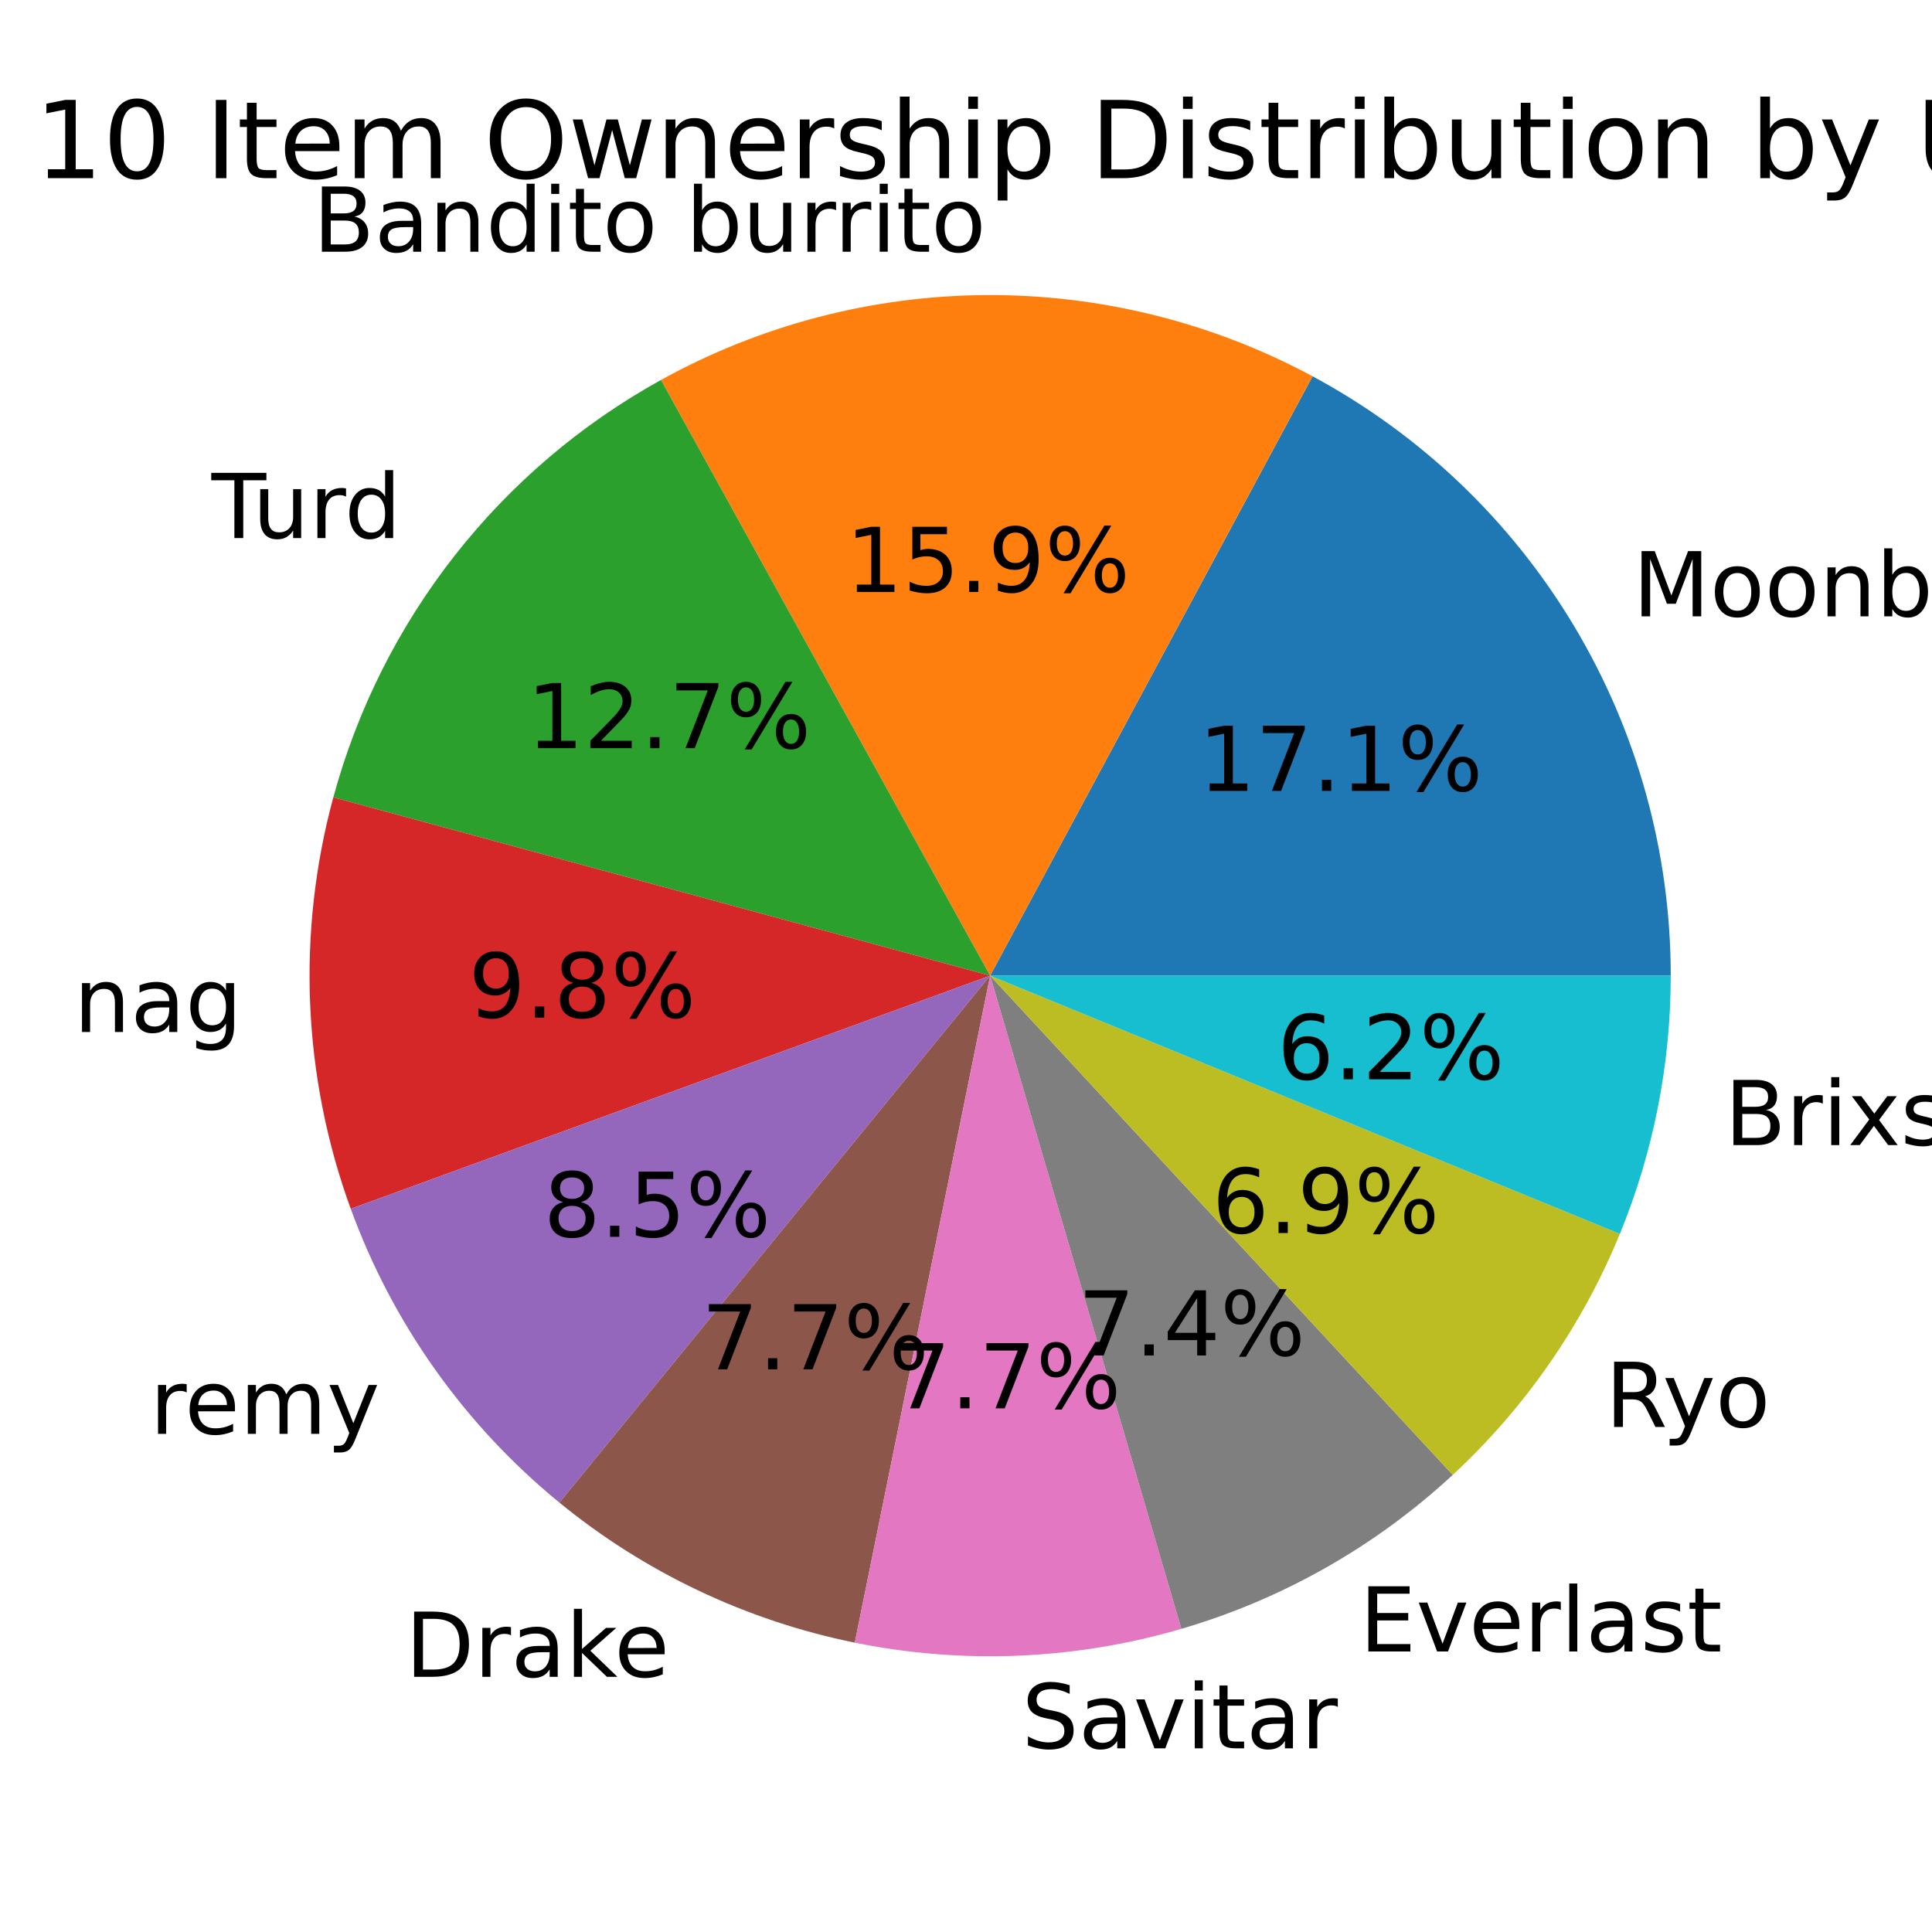
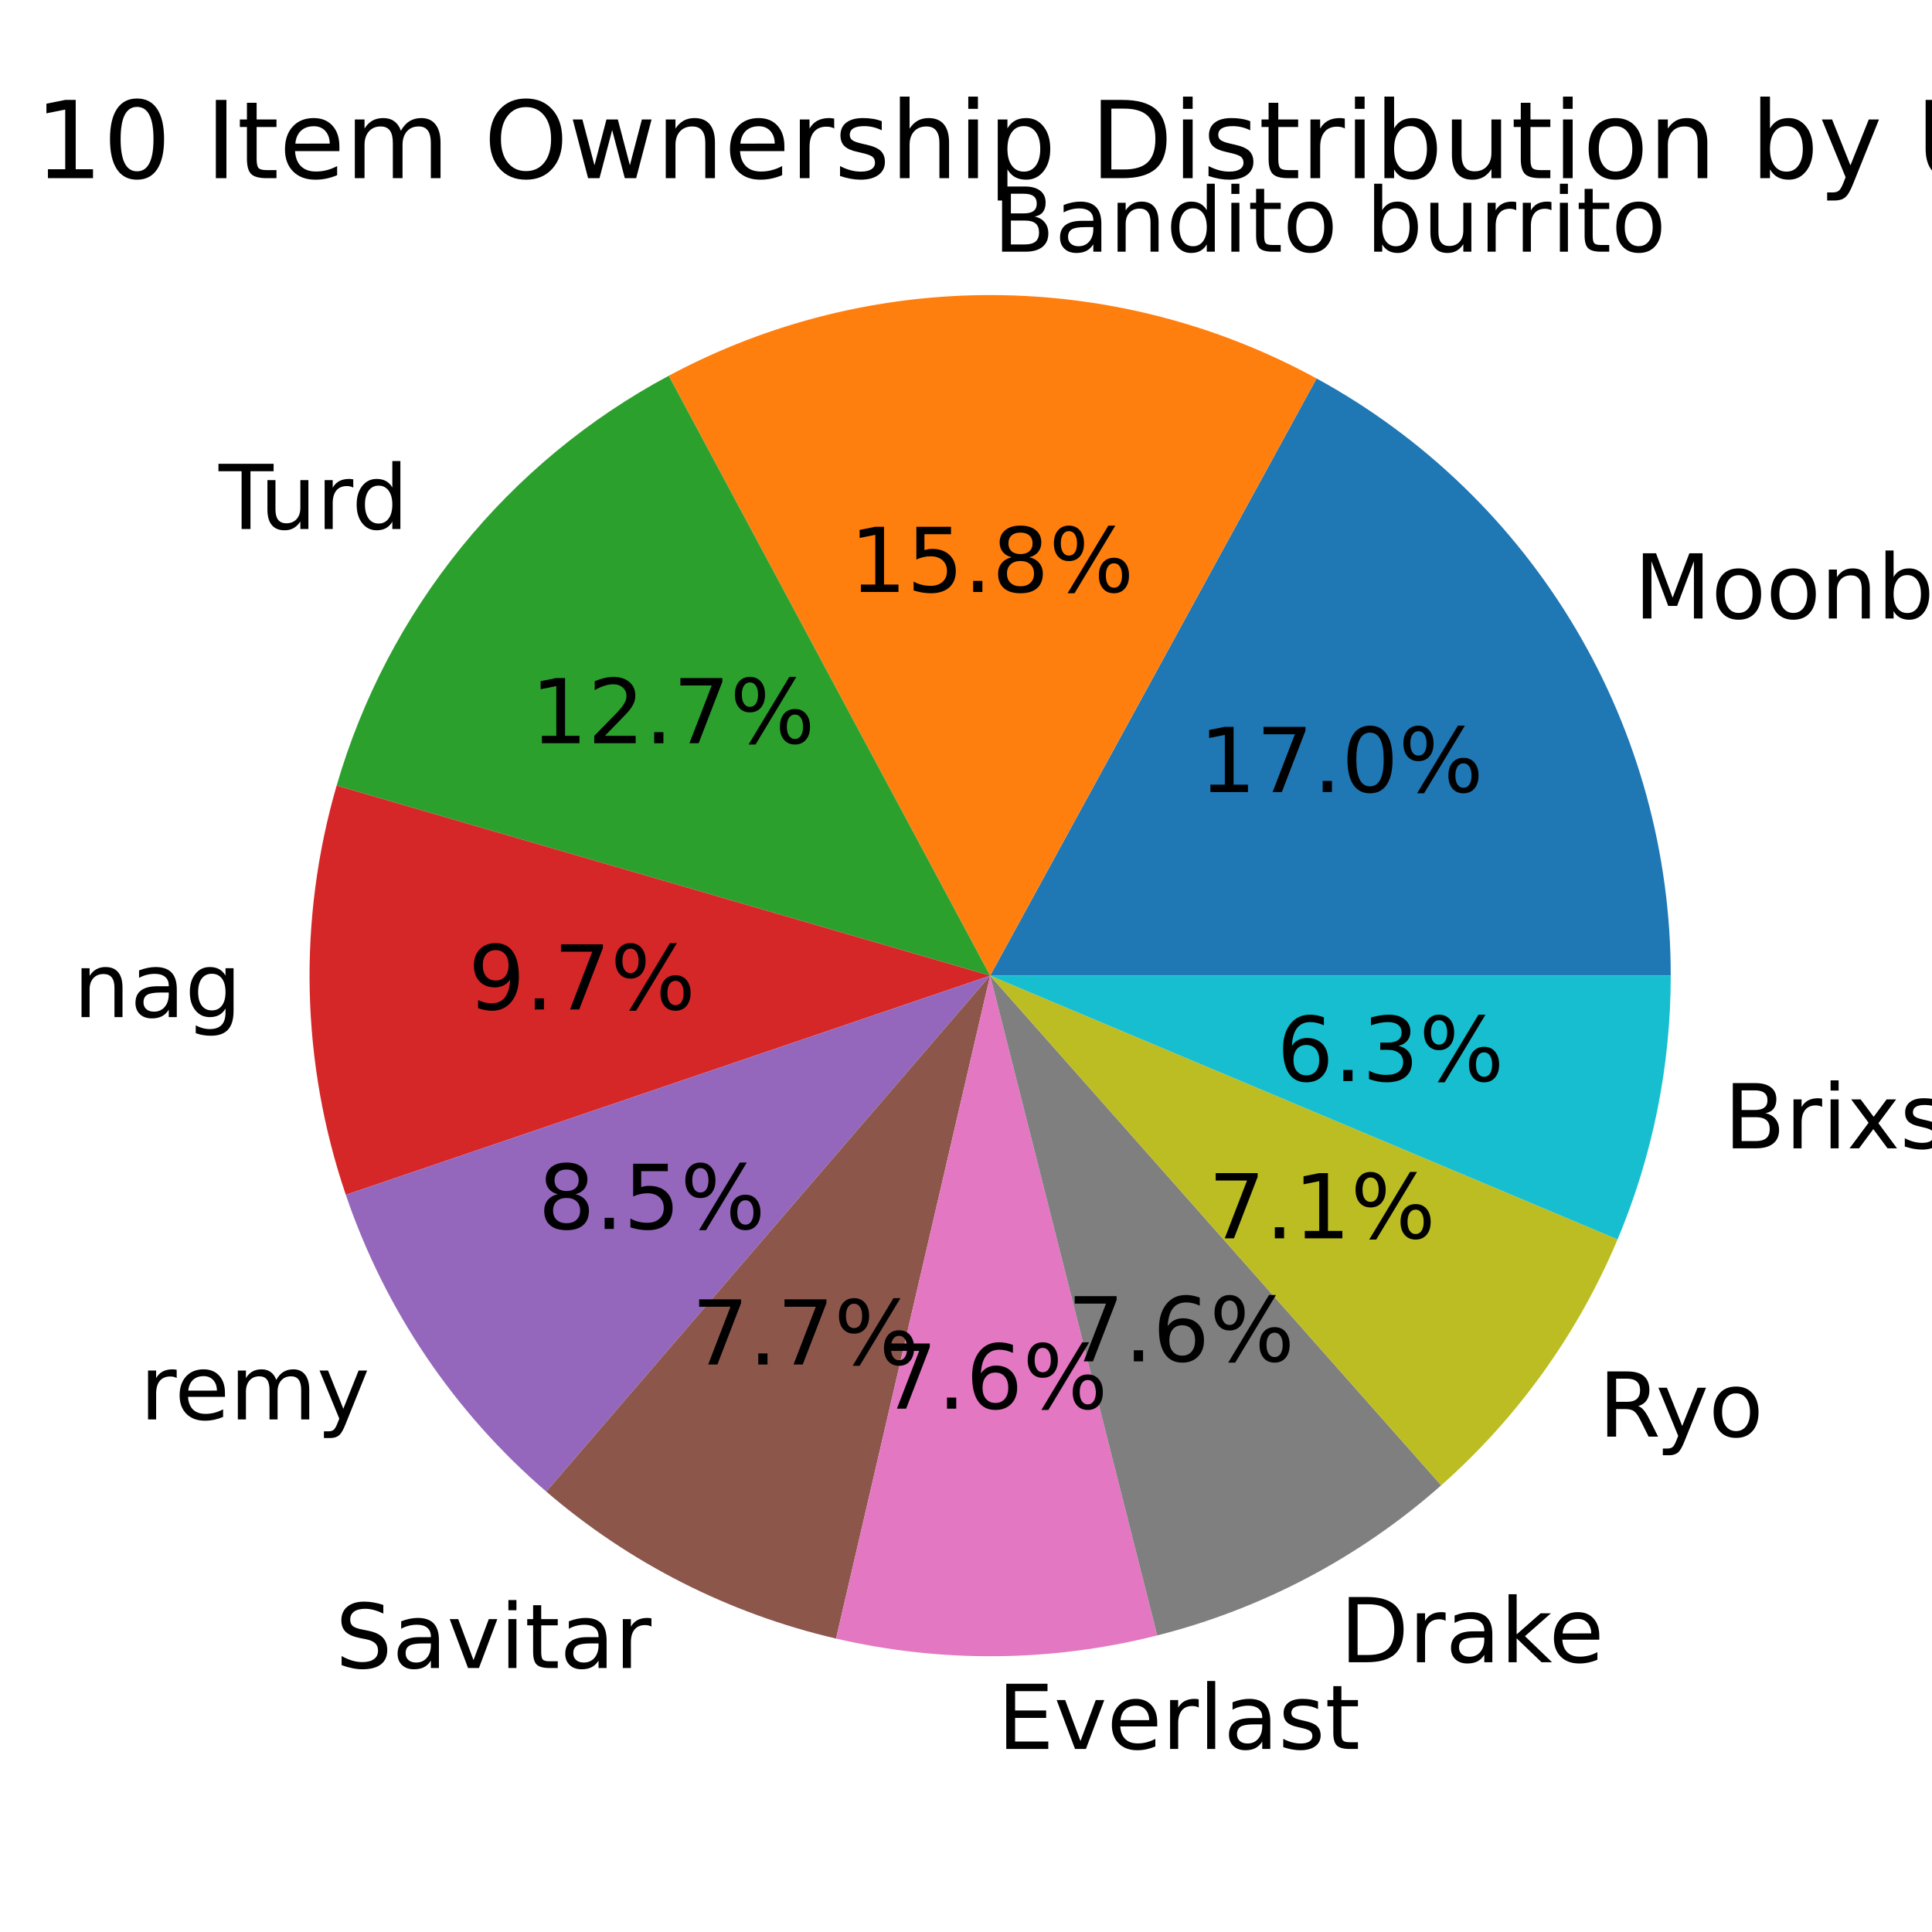
<svg xmlns="http://www.w3.org/2000/svg" xmlns:xlink="http://www.w3.org/1999/xlink" width="216pt" height="216pt" viewBox="0 0 216 216" version="1.1">
  <defs>
    <style type="text/css">*{stroke-linejoin: round; stroke-linecap: butt}</style>
  </defs>
  <g id="figure_1">
    <g id="patch_1">
      <path d="M 0 216  L 216 216  L 216 0  L 0 0  z " style="fill: #ffffff" />
    </g>
    <g id="axes_1">
      <g id="patch_2">
-         <path d="M 186.791 109.08  C 186.791 95.336 183.067 81.846 176.017 70.048  C 168.967 58.25 158.85 48.58 146.746 42.069  L 110.7 109.08  z " style="fill: #1f77b4" />
+         <path d="M 186.791 109.08  C 186.791 95.423 183.114 82.014 176.148 70.268  C 169.182 58.521 159.18 48.863 147.196 42.313  L 110.7 109.08  z " style="fill: #1f77b4" />
      </g>
      <g id="patch_3">
-         <path d="M 146.746 42.069  C 135.539 36.04 122.996 32.919 110.271 32.99  C 97.545 33.062 85.039 36.325 73.9 42.48  L 110.7 109.08  z " style="fill: #ff7f0e" />
+         <path d="M 147.196 42.313  C 136.1 36.248 123.665 33.043 111.02 32.99  C 98.374 32.937 85.913 36.037 74.766 42.008  L 110.7 109.08  z " style="fill: #ff7f0e" />
      </g>
      <g id="patch_4">
-         <path d="M 73.9 42.48  C 64.98 47.408 57.141 54.079 50.848 62.095  C 44.556 70.111 39.937 79.31 37.267 89.145  L 110.7 109.08  z " style="fill: #2ca02c" />
+         <path d="M 74.766 42.008  C 65.84 46.791 57.957 53.307 51.582 61.175  C 45.206 69.043 40.465 78.105 37.637 87.829  L 110.7 109.08  z " style="fill: #2ca02c" />
      </g>
      <g id="patch_5">
-         <path d="M 37.267 89.145  C 35.22 96.684 34.347 104.493 34.677 112.298  C 35.008 120.103 36.538 127.81 39.214 135.149  L 110.7 109.08  z " style="fill: #d62728" />
+         <path d="M 37.637 87.829  C 35.469 95.283 34.454 103.025 34.628 110.786  C 34.802 118.547 36.163 126.236 38.663 133.585  L 110.7 109.08  z " style="fill: #d62728" />
      </g>
      <g id="patch_6">
-         <path d="M 39.214 135.149  C 41.546 141.543 44.725 147.595 48.665 153.143  C 52.606 158.691 57.274 163.686 62.543 167.993  L 110.7 109.08  z " style="fill: #9467bd" />
+         <path d="M 38.663 133.585  C 40.841 139.987 43.863 146.071 47.648 151.675  C 51.434 157.278 55.95 162.353 61.076 166.763  L 110.7 109.08  z " style="fill: #9467bd" />
      </g>
      <g id="patch_7">
-         <path d="M 62.543 167.993  C 67.311 171.891 72.535 175.195 78.1 177.834  C 83.665 180.472 89.53 182.426 95.566 183.651  L 110.7 109.08  z " style="fill: #8c564b" />
+         <path d="M 61.076 166.763  C 65.716 170.755 70.821 174.172 76.279 176.94  C 81.737 179.709 87.51 181.809 93.471 183.195  L 110.7 109.08  z " style="fill: #8c564b" />
      </g>
      <g id="patch_8">
-         <path d="M 95.566 183.651  C 101.602 184.876 107.764 185.363 113.918 185.103  C 120.071 184.842 126.17 183.836 132.081 182.105  L 110.7 109.08  z " style="fill: #e377c2" />
+         <path d="M 93.471 183.195  C 99.363 184.564 105.398 185.227 111.446 185.167  C 117.495 185.108 123.515 184.328 129.379 182.843  L 110.7 109.08  z " style="fill: #e377c2" />
      </g>
      <g id="patch_9">
-         <path d="M 132.081 182.105  C 137.716 180.455 143.142 178.158 148.249 175.261  C 153.356 172.363 158.11 168.884 162.417 164.893  L 110.7 109.08  z " style="fill: #7f7f7f" />
+         <path d="M 129.379 182.843  C 135.243 181.358 140.909 179.179 146.257 176.352  C 151.605 173.525 156.597 170.071 161.127 166.062  L 110.7 109.08  z " style="fill: #7f7f7f" />
      </g>
      <g id="patch_10">
-         <path d="M 162.417 164.893  C 166.461 161.146 170.086 156.971 173.228 152.44  C 176.369 147.91 179.009 143.052 181.101 137.951  L 110.7 109.08  z " style="fill: #bcbd22" />
+         <path d="M 161.127 166.062  C 165.39 162.29 169.216 158.051 172.533 153.425  C 175.851 148.799 178.639 143.815 180.845 138.568  L 110.7 109.08  z " style="fill: #bcbd22" />
      </g>
      <g id="patch_11">
-         <path d="M 181.101 137.951  C 182.975 133.381 184.4 128.639 185.355 123.793  C 186.31 118.947 186.791 114.019 186.791 109.08  L 110.7 109.08  z " style="fill: #17becf" />
+         <path d="M 180.845 138.568  C 182.802 133.911 184.291 129.072 185.29 124.121  C 186.288 119.169 186.791 114.131 186.791 109.08  L 110.7 109.08  z " style="fill: #17becf" />
      </g>
      <g id="matplotlib.axis_1" />
      <g id="matplotlib.axis_2" />
      <g id="text_1">
-         <g transform="translate(182.5487 68.90392) scale(0.1 -0.1)">
+         <g transform="translate(182.6927 69.14582) scale(0.1 -0.1)">
          <defs>
            <path id="DejaVuSans-4d" d="M 628 4666  L 1569 4666  L 2759 1491  L 3956 4666  L 4897 4666  L 4897 0  L 4281 0  L 4281 4097  L 3078 897  L 2444 897  L 1241 4097  L 1241 0  L 628 0  L 628 4666  z " transform="scale(0.015625)" />
            <path id="DejaVuSans-6f" d="M 1959 3097  Q 1497 3097 1228 2736  Q 959 2375 959 1747  Q 959 1119 1226 758  Q 1494 397 1959 397  Q 2419 397 2687 759  Q 2956 1122 2956 1747  Q 2956 2369 2687 2733  Q 2419 3097 1959 3097  z M 1959 3584  Q 2709 3584 3137 3096  Q 3566 2609 3566 1747  Q 3566 888 3137 398  Q 2709 -91 1959 -91  Q 1206 -91 779 398  Q 353 888 353 1747  Q 353 2609 779 3096  Q 1206 3584 1959 3584  z " transform="scale(0.015625)" />
            <path id="DejaVuSans-6e" d="M 3513 2113  L 3513 0  L 2938 0  L 2938 2094  Q 2938 2591 2744 2837  Q 2550 3084 2163 3084  Q 1697 3084 1428 2787  Q 1159 2491 1159 1978  L 1159 0  L 581 0  L 581 3500  L 1159 3500  L 1159 2956  Q 1366 3272 1645 3428  Q 1925 3584 2291 3584  Q 2894 3584 3203 3211  Q 3513 2838 3513 2113  z " transform="scale(0.015625)" />
            <path id="DejaVuSans-62" d="M 3116 1747  Q 3116 2381 2855 2742  Q 2594 3103 2138 3103  Q 1681 3103 1420 2742  Q 1159 2381 1159 1747  Q 1159 1113 1420 752  Q 1681 391 2138 391  Q 2594 391 2855 752  Q 3116 1113 3116 1747  z M 1159 2969  Q 1341 3281 1617 3432  Q 1894 3584 2278 3584  Q 2916 3584 3314 3078  Q 3713 2572 3713 1747  Q 3713 922 3314 415  Q 2916 -91 2278 -91  Q 1894 -91 1617 61  Q 1341 213 1159 525  L 1159 0  L 581 0  L 581 4863  L 1159 4863  L 1159 2969  z " transform="scale(0.015625)" />
            <path id="DejaVuSans-6c" d="M 603 4863  L 1178 4863  L 1178 0  L 603 0  L 603 4863  z " transform="scale(0.015625)" />
            <path id="DejaVuSans-6d" d="M 3328 2828  Q 3544 3216 3844 3400  Q 4144 3584 4550 3584  Q 5097 3584 5394 3201  Q 5691 2819 5691 2113  L 5691 0  L 5113 0  L 5113 2094  Q 5113 2597 4934 2840  Q 4756 3084 4391 3084  Q 3944 3084 3684 2787  Q 3425 2491 3425 1978  L 3425 0  L 2847 0  L 2847 2094  Q 2847 2600 2669 2842  Q 2491 3084 2119 3084  Q 1678 3084 1418 2786  Q 1159 2488 1159 1978  L 1159 0  L 581 0  L 581 3500  L 1159 3500  L 1159 2956  Q 1356 3278 1631 3431  Q 1906 3584 2284 3584  Q 2666 3584 2933 3390  Q 3200 3197 3328 2828  z " transform="scale(0.015625)" />
          </defs>
          <use xlink:href="#DejaVuSans-4d" />
          <use xlink:href="#DejaVuSans-6f" x="86.279" />
          <use xlink:href="#DejaVuSans-6f" x="147.461" />
          <use xlink:href="#DejaVuSans-6e" x="208.643" />
          <use xlink:href="#DejaVuSans-62" x="272.021" />
          <use xlink:href="#DejaVuSans-6c" x="335.498" />
          <use xlink:href="#DejaVuSans-6f" x="363.281" />
          <use xlink:href="#DejaVuSans-6f" x="424.463" />
          <use xlink:href="#DejaVuSans-6d" x="485.645" />
        </g>
      </g>
      <g id="text_2">
-         <g transform="translate(134.0066 88.42003) scale(0.1 -0.1)">
+         <g transform="translate(134.0852 88.55198) scale(0.1 -0.1)">
          <defs>
            <path id="DejaVuSans-31" d="M 794 531  L 1825 531  L 1825 4091  L 703 3866  L 703 4441  L 1819 4666  L 2450 4666  L 2450 531  L 3481 531  L 3481 0  L 794 0  L 794 531  z " transform="scale(0.015625)" />
            <path id="DejaVuSans-37" d="M 525 4666  L 3525 4666  L 3525 4397  L 1831 0  L 1172 0  L 2766 4134  L 525 4134  L 525 4666  z " transform="scale(0.015625)" />
            <path id="DejaVuSans-2e" d="M 684 794  L 1344 794  L 1344 0  L 684 0  L 684 794  z " transform="scale(0.015625)" />
+             <path id="DejaVuSans-30" d="M 2034 4250  Q 1547 4250 1301 3770  Q 1056 3291 1056 2328  Q 1056 1369 1301 889  Q 1547 409 2034 409  Q 2525 409 2770 889  Q 3016 1369 3016 2328  Q 3016 3291 2770 3770  Q 2525 4250 2034 4250  z M 2034 4750  Q 2819 4750 3233 4129  Q 3647 3509 3647 2328  Q 3647 1150 3233 529  Q 2819 -91 2034 -91  Q 1250 -91 836 529  Q 422 1150 422 2328  Q 422 3509 836 4129  Q 1250 4750 2034 4750  z " transform="scale(0.015625)" />
            <path id="DejaVuSans-25" d="M 4653 2053  Q 4381 2053 4226 1822  Q 4072 1591 4072 1178  Q 4072 772 4226 539  Q 4381 306 4653 306  Q 4919 306 5073 539  Q 5228 772 5228 1178  Q 5228 1588 5073 1820  Q 4919 2053 4653 2053  z M 4653 2450  Q 5147 2450 5437 2106  Q 5728 1763 5728 1178  Q 5728 594 5436 251  Q 5144 -91 4653 -91  Q 4153 -91 3862 251  Q 3572 594 3572 1178  Q 3572 1766 3864 2108  Q 4156 2450 4653 2450  z M 1428 4353  Q 1159 4353 1004 4120  Q 850 3888 850 3481  Q 850 3069 1003 2837  Q 1156 2606 1428 2606  Q 1700 2606 1854 2837  Q 2009 3069 2009 3481  Q 2009 3884 1853 4118  Q 1697 4353 1428 4353  z M 4250 4750  L 4750 4750  L 1831 -91  L 1331 -91  L 4250 4750  z M 1428 4750  Q 1922 4750 2215 4408  Q 2509 4066 2509 3481  Q 2509 2891 2217 2550  Q 1925 2209 1428 2209  Q 931 2209 642 2551  Q 353 2894 353 3481  Q 353 4063 643 4406  Q 934 4750 1428 4750  z " transform="scale(0.015625)" />
          </defs>
          <use xlink:href="#DejaVuSans-31" />
          <use xlink:href="#DejaVuSans-37" x="63.623" />
          <use xlink:href="#DejaVuSans-2e" x="127.246" />
-           <use xlink:href="#DejaVuSans-31" x="159.033" />
+           <use xlink:href="#DejaVuSans-30" x="159.033" />
          <use xlink:href="#DejaVuSans-25" x="222.656" />
        </g>
      </g>
      <g id="text_3">
-         <g transform="translate(35.0076 28.14071) scale(0.1 -0.1)">
+         <g transform="translate(111.0519 28.14011) scale(0.1 -0.1)">
          <defs>
            <path id="DejaVuSans-42" d="M 1259 2228  L 1259 519  L 2272 519  Q 2781 519 3026 730  Q 3272 941 3272 1375  Q 3272 1813 3026 2020  Q 2781 2228 2272 2228  L 1259 2228  z M 1259 4147  L 1259 2741  L 2194 2741  Q 2656 2741 2882 2914  Q 3109 3088 3109 3444  Q 3109 3797 2882 3972  Q 2656 4147 2194 4147  L 1259 4147  z M 628 4666  L 2241 4666  Q 2963 4666 3353 4366  Q 3744 4066 3744 3513  Q 3744 3084 3544 2831  Q 3344 2578 2956 2516  Q 3422 2416 3680 2098  Q 3938 1781 3938 1306  Q 3938 681 3513 340  Q 3088 0 2303 0  L 628 0  L 628 4666  z " transform="scale(0.015625)" />
            <path id="DejaVuSans-61" d="M 2194 1759  Q 1497 1759 1228 1600  Q 959 1441 959 1056  Q 959 750 1161 570  Q 1363 391 1709 391  Q 2188 391 2477 730  Q 2766 1069 2766 1631  L 2766 1759  L 2194 1759  z M 3341 1997  L 3341 0  L 2766 0  L 2766 531  Q 2569 213 2275 61  Q 1981 -91 1556 -91  Q 1019 -91 701 211  Q 384 513 384 1019  Q 384 1609 779 1909  Q 1175 2209 1959 2209  L 2766 2209  L 2766 2266  Q 2766 2663 2505 2880  Q 2244 3097 1772 3097  Q 1472 3097 1187 3025  Q 903 2953 641 2809  L 641 3341  Q 956 3463 1253 3523  Q 1550 3584 1831 3584  Q 2591 3584 2966 3190  Q 3341 2797 3341 1997  z " transform="scale(0.015625)" />
            <path id="DejaVuSans-64" d="M 2906 2969  L 2906 4863  L 3481 4863  L 3481 0  L 2906 0  L 2906 525  Q 2725 213 2448 61  Q 2172 -91 1784 -91  Q 1150 -91 751 415  Q 353 922 353 1747  Q 353 2572 751 3078  Q 1150 3584 1784 3584  Q 2172 3584 2448 3432  Q 2725 3281 2906 2969  z M 947 1747  Q 947 1113 1208 752  Q 1469 391 1925 391  Q 2381 391 2643 752  Q 2906 1113 2906 1747  Q 2906 2381 2643 2742  Q 2381 3103 1925 3103  Q 1469 3103 1208 2742  Q 947 2381 947 1747  z " transform="scale(0.015625)" />
            <path id="DejaVuSans-69" d="M 603 3500  L 1178 3500  L 1178 0  L 603 0  L 603 3500  z M 603 4863  L 1178 4863  L 1178 4134  L 603 4134  L 603 4863  z " transform="scale(0.015625)" />
            <path id="DejaVuSans-74" d="M 1172 4494  L 1172 3500  L 2356 3500  L 2356 3053  L 1172 3053  L 1172 1153  Q 1172 725 1289 603  Q 1406 481 1766 481  L 2356 481  L 2356 0  L 1766 0  Q 1100 0 847 248  Q 594 497 594 1153  L 594 3053  L 172 3053  L 172 3500  L 594 3500  L 594 4494  L 1172 4494  z " transform="scale(0.015625)" />
            <path id="DejaVuSans-20" transform="scale(0.015625)" />
            <path id="DejaVuSans-75" d="M 544 1381  L 544 3500  L 1119 3500  L 1119 1403  Q 1119 906 1312 657  Q 1506 409 1894 409  Q 2359 409 2629 706  Q 2900 1003 2900 1516  L 2900 3500  L 3475 3500  L 3475 0  L 2900 0  L 2900 538  Q 2691 219 2414 64  Q 2138 -91 1772 -91  Q 1169 -91 856 284  Q 544 659 544 1381  z M 1991 3584  L 1991 3584  z " transform="scale(0.015625)" />
            <path id="DejaVuSans-72" d="M 2631 2963  Q 2534 3019 2420 3045  Q 2306 3072 2169 3072  Q 1681 3072 1420 2755  Q 1159 2438 1159 1844  L 1159 0  L 581 0  L 581 3500  L 1159 3500  L 1159 2956  Q 1341 3275 1631 3429  Q 1922 3584 2338 3584  Q 2397 3584 2469 3576  Q 2541 3569 2628 3553  L 2631 2963  z " transform="scale(0.015625)" />
          </defs>
          <use xlink:href="#DejaVuSans-42" />
          <use xlink:href="#DejaVuSans-61" x="68.604" />
          <use xlink:href="#DejaVuSans-6e" x="129.883" />
          <use xlink:href="#DejaVuSans-64" x="193.262" />
          <use xlink:href="#DejaVuSans-69" x="256.738" />
          <use xlink:href="#DejaVuSans-74" x="284.521" />
          <use xlink:href="#DejaVuSans-6f" x="323.73" />
          <use xlink:href="#DejaVuSans-20" x="384.912" />
          <use xlink:href="#DejaVuSans-62" x="416.699" />
          <use xlink:href="#DejaVuSans-75" x="480.176" />
          <use xlink:href="#DejaVuSans-72" x="543.555" />
          <use xlink:href="#DejaVuSans-72" x="582.918" />
          <use xlink:href="#DejaVuSans-69" x="624.031" />
          <use xlink:href="#DejaVuSans-74" x="651.814" />
          <use xlink:href="#DejaVuSans-6f" x="691.023" />
        </g>
      </g>
      <g id="text_4">
-         <g transform="translate(94.55891 66.18556) scale(0.1 -0.1)">
+         <g transform="translate(95.00833 66.18523) scale(0.1 -0.1)">
          <defs>
            <path id="DejaVuSans-35" d="M 691 4666  L 3169 4666  L 3169 4134  L 1269 4134  L 1269 2991  Q 1406 3038 1543 3061  Q 1681 3084 1819 3084  Q 2600 3084 3056 2656  Q 3513 2228 3513 1497  Q 3513 744 3044 326  Q 2575 -91 1722 -91  Q 1428 -91 1123 -41  Q 819 9 494 109  L 494 744  Q 775 591 1075 516  Q 1375 441 1709 441  Q 2250 441 2565 725  Q 2881 1009 2881 1497  Q 2881 1984 2565 2268  Q 2250 2553 1709 2553  Q 1456 2553 1204 2497  Q 953 2441 691 2322  L 691 4666  z " transform="scale(0.015625)" />
-             <path id="DejaVuSans-39" d="M 703 97  L 703 672  Q 941 559 1184 500  Q 1428 441 1663 441  Q 2288 441 2617 861  Q 2947 1281 2994 2138  Q 2813 1869 2534 1725  Q 2256 1581 1919 1581  Q 1219 1581 811 2004  Q 403 2428 403 3163  Q 403 3881 828 4315  Q 1253 4750 1959 4750  Q 2769 4750 3195 4129  Q 3622 3509 3622 2328  Q 3622 1225 3098 567  Q 2575 -91 1691 -91  Q 1453 -91 1209 -44  Q 966 3 703 97  z M 1959 2075  Q 2384 2075 2632 2365  Q 2881 2656 2881 3163  Q 2881 3666 2632 3958  Q 2384 4250 1959 4250  Q 1534 4250 1286 3958  Q 1038 3666 1038 3163  Q 1038 2656 1286 2365  Q 1534 2075 1959 2075  z " transform="scale(0.015625)" />
+             <path id="DejaVuSans-38" d="M 2034 2216  Q 1584 2216 1326 1975  Q 1069 1734 1069 1313  Q 1069 891 1326 650  Q 1584 409 2034 409  Q 2484 409 2743 651  Q 3003 894 3003 1313  Q 3003 1734 2745 1975  Q 2488 2216 2034 2216  z M 1403 2484  Q 997 2584 770 2862  Q 544 3141 544 3541  Q 544 4100 942 4425  Q 1341 4750 2034 4750  Q 2731 4750 3128 4425  Q 3525 4100 3525 3541  Q 3525 3141 3298 2862  Q 3072 2584 2669 2484  Q 3125 2378 3379 2068  Q 3634 1759 3634 1313  Q 3634 634 3220 271  Q 2806 -91 2034 -91  Q 1263 -91 848 271  Q 434 634 434 1313  Q 434 1759 690 2068  Q 947 2378 1403 2484  z M 1172 3481  Q 1172 3119 1398 2916  Q 1625 2713 2034 2713  Q 2441 2713 2670 2916  Q 2900 3119 2900 3481  Q 2900 3844 2670 4047  Q 2441 4250 2034 4250  Q 1625 4250 1398 4047  Q 1172 3844 1172 3481  z " transform="scale(0.015625)" />
          </defs>
          <use xlink:href="#DejaVuSans-31" />
          <use xlink:href="#DejaVuSans-35" x="63.623" />
          <use xlink:href="#DejaVuSans-2e" x="127.246" />
-           <use xlink:href="#DejaVuSans-39" x="159.033" />
+           <use xlink:href="#DejaVuSans-38" x="159.033" />
          <use xlink:href="#DejaVuSans-25" x="222.656" />
        </g>
      </g>
      <g id="text_5">
-         <g transform="translate(23.64597 60.15571) scale(0.1 -0.1)">
+         <g transform="translate(24.45292 59.14399) scale(0.1 -0.1)">
          <defs>
            <path id="DejaVuSans-54" d="M -19 4666  L 3928 4666  L 3928 4134  L 2272 4134  L 2272 0  L 1638 0  L 1638 4134  L -19 4134  L -19 4666  z " transform="scale(0.015625)" />
          </defs>
          <use xlink:href="#DejaVuSans-54" />
          <use xlink:href="#DejaVuSans-75" x="45.959" />
          <use xlink:href="#DejaVuSans-72" x="109.338" />
          <use xlink:href="#DejaVuSans-64" x="148.701" />
        </g>
      </g>
      <g id="text_6">
-         <g transform="translate(58.9054 83.64829) scale(0.1 -0.1)">
+         <g transform="translate(59.34556 83.09644) scale(0.1 -0.1)">
          <defs>
            <path id="DejaVuSans-32" d="M 1228 531  L 3431 531  L 3431 0  L 469 0  L 469 531  Q 828 903 1448 1529  Q 2069 2156 2228 2338  Q 2531 2678 2651 2914  Q 2772 3150 2772 3378  Q 2772 3750 2511 3984  Q 2250 4219 1831 4219  Q 1534 4219 1204 4116  Q 875 4013 500 3803  L 500 4441  Q 881 4594 1212 4672  Q 1544 4750 1819 4750  Q 2544 4750 2975 4387  Q 3406 4025 3406 3419  Q 3406 3131 3298 2873  Q 3191 2616 2906 2266  Q 2828 2175 2409 1742  Q 1991 1309 1228 531  z " transform="scale(0.015625)" />
          </defs>
          <use xlink:href="#DejaVuSans-31" />
          <use xlink:href="#DejaVuSans-32" x="63.623" />
          <use xlink:href="#DejaVuSans-2e" x="127.246" />
          <use xlink:href="#DejaVuSans-37" x="159.033" />
          <use xlink:href="#DejaVuSans-25" x="222.656" />
        </g>
      </g>
      <g id="text_7">
-         <g transform="translate(8.260813 115.379) scale(0.1 -0.1)">
+         <g transform="translate(8.206972 113.7158) scale(0.1 -0.1)">
          <defs>
            <path id="DejaVuSans-67" d="M 2906 1791  Q 2906 2416 2648 2759  Q 2391 3103 1925 3103  Q 1463 3103 1205 2759  Q 947 2416 947 1791  Q 947 1169 1205 825  Q 1463 481 1925 481  Q 2391 481 2648 825  Q 2906 1169 2906 1791  z M 3481 434  Q 3481 -459 3084 -895  Q 2688 -1331 1869 -1331  Q 1566 -1331 1297 -1286  Q 1028 -1241 775 -1147  L 775 -588  Q 1028 -725 1275 -790  Q 1522 -856 1778 -856  Q 2344 -856 2625 -561  Q 2906 -266 2906 331  L 2906 616  Q 2728 306 2450 153  Q 2172 0 1784 0  Q 1141 0 747 490  Q 353 981 353 1791  Q 353 2603 747 3093  Q 1141 3584 1784 3584  Q 2172 3584 2450 3431  Q 2728 3278 2906 2969  L 2906 3500  L 3481 3500  L 3481 434  z " transform="scale(0.015625)" />
          </defs>
          <use xlink:href="#DejaVuSans-6e" />
          <use xlink:href="#DejaVuSans-61" x="63.379" />
          <use xlink:href="#DejaVuSans-67" x="124.658" />
        </g>
      </g>
      <g id="text_8">
-         <g transform="translate(52.38395 113.7701) scale(0.1 -0.1)">
-           <defs>
-             <path id="DejaVuSans-38" d="M 2034 2216  Q 1584 2216 1326 1975  Q 1069 1734 1069 1313  Q 1069 891 1326 650  Q 1584 409 2034 409  Q 2484 409 2743 651  Q 3003 894 3003 1313  Q 3003 1734 2745 1975  Q 2488 2216 2034 2216  z M 1403 2484  Q 997 2584 770 2862  Q 544 3141 544 3541  Q 544 4100 942 4425  Q 1341 4750 2034 4750  Q 2731 4750 3128 4425  Q 3525 4100 3525 3541  Q 3525 3141 3298 2862  Q 3072 2584 2669 2484  Q 3125 2378 3379 2068  Q 3634 1759 3634 1313  Q 3634 634 3220 271  Q 2806 -91 2034 -91  Q 1263 -91 848 271  Q 434 634 434 1313  Q 434 1759 690 2068  Q 947 2378 1403 2484  z M 1172 3481  Q 1172 3119 1398 2916  Q 1625 2713 2034 2713  Q 2441 2713 2670 2916  Q 2900 3119 2900 3481  Q 2900 3844 2670 4047  Q 2441 4250 2034 4250  Q 1625 4250 1398 4047  Q 1172 3844 1172 3481  z " transform="scale(0.015625)" />
+         <g transform="translate(52.35458 112.8629) scale(0.1 -0.1)">
+           <defs>
+             <path id="DejaVuSans-39" d="M 703 97  L 703 672  Q 941 559 1184 500  Q 1428 441 1663 441  Q 2288 441 2617 861  Q 2947 1281 2994 2138  Q 2813 1869 2534 1725  Q 2256 1581 1919 1581  Q 1219 1581 811 2004  Q 403 2428 403 3163  Q 403 3881 828 4315  Q 1253 4750 1959 4750  Q 2769 4750 3195 4129  Q 3622 3509 3622 2328  Q 3622 1225 3098 567  Q 2575 -91 1691 -91  Q 1453 -91 1209 -44  Q 966 3 703 97  z M 1959 2075  Q 2384 2075 2632 2365  Q 2881 2656 2881 3163  Q 2881 3666 2632 3958  Q 2384 4250 1959 4250  Q 1534 4250 1286 3958  Q 1038 3666 1038 3163  Q 1038 2656 1286 2365  Q 1534 2075 1959 2075  z " transform="scale(0.015625)" />
          </defs>
          <use xlink:href="#DejaVuSans-39" />
          <use xlink:href="#DejaVuSans-2e" x="63.623" />
-           <use xlink:href="#DejaVuSans-38" x="95.41" />
+           <use xlink:href="#DejaVuSans-37" x="95.41" />
          <use xlink:href="#DejaVuSans-25" x="159.033" />
        </g>
      </g>
      <g id="text_9">
-         <g transform="translate(16.76352 160.3085) scale(0.1 -0.1)">
+         <g transform="translate(15.64466 158.6935) scale(0.1 -0.1)">
          <defs>
            <path id="DejaVuSans-65" d="M 3597 1894  L 3597 1613  L 953 1613  Q 991 1019 1311 708  Q 1631 397 2203 397  Q 2534 397 2845 478  Q 3156 559 3463 722  L 3463 178  Q 3153 47 2828 -22  Q 2503 -91 2169 -91  Q 1331 -91 842 396  Q 353 884 353 1716  Q 353 2575 817 3079  Q 1281 3584 2069 3584  Q 2775 3584 3186 3129  Q 3597 2675 3597 1894  z M 3022 2063  Q 3016 2534 2758 2815  Q 2500 3097 2075 3097  Q 1594 3097 1305 2825  Q 1016 2553 972 2059  L 3022 2063  z " transform="scale(0.015625)" />
            <path id="DejaVuSans-79" d="M 2059 -325  Q 1816 -950 1584 -1140  Q 1353 -1331 966 -1331  L 506 -1331  L 506 -850  L 844 -850  Q 1081 -850 1212 -737  Q 1344 -625 1503 -206  L 1606 56  L 191 3500  L 800 3500  L 1894 763  L 2988 3500  L 3597 3500  L 2059 -325  z " transform="scale(0.015625)" />
          </defs>
          <use xlink:href="#DejaVuSans-72" />
          <use xlink:href="#DejaVuSans-65" x="38.863" />
          <use xlink:href="#DejaVuSans-6d" x="100.387" />
          <use xlink:href="#DejaVuSans-79" x="197.799" />
        </g>
      </g>
      <g id="text_10">
-         <g transform="translate(60.7769 138.2771) scale(0.1 -0.1)">
+         <g transform="translate(60.16662 137.3962) scale(0.1 -0.1)">
          <use xlink:href="#DejaVuSans-38" />
          <use xlink:href="#DejaVuSans-2e" x="63.623" />
          <use xlink:href="#DejaVuSans-35" x="95.41" />
          <use xlink:href="#DejaVuSans-25" x="159.033" />
        </g>
      </g>
      <g id="text_11">
-         <g transform="translate(45.32 187.4686) scale(0.1 -0.1)">
-           <defs>
-             <path id="DejaVuSans-44" d="M 1259 4147  L 1259 519  L 2022 519  Q 2988 519 3436 956  Q 3884 1394 3884 2338  Q 3884 3275 3436 3711  Q 2988 4147 2022 4147  L 1259 4147  z M 628 4666  L 1925 4666  Q 3281 4666 3915 4102  Q 4550 3538 4550 2338  Q 4550 1131 3912 565  Q 3275 0 1925 0  L 628 0  L 628 4666  z " transform="scale(0.015625)" />
-             <path id="DejaVuSans-6b" d="M 581 4863  L 1159 4863  L 1159 1991  L 2875 3500  L 3609 3500  L 1753 1863  L 3688 0  L 2938 0  L 1159 1709  L 1159 0  L 581 0  L 581 4863  z " transform="scale(0.015625)" />
-           </defs>
-           <use xlink:href="#DejaVuSans-44" />
-           <use xlink:href="#DejaVuSans-72" x="77.002" />
-           <use xlink:href="#DejaVuSans-61" x="118.115" />
-           <use xlink:href="#DejaVuSans-6b" x="179.395" />
-           <use xlink:href="#DejaVuSans-65" x="233.68" />
-         </g>
-       </g>
-       <g id="text_12">
-         <g transform="translate(78.43783 153.0917) scale(0.1 -0.1)">
-           <use xlink:href="#DejaVuSans-37" />
-           <use xlink:href="#DejaVuSans-2e" x="63.623" />
-           <use xlink:href="#DejaVuSans-37" x="95.41" />
-           <use xlink:href="#DejaVuSans-25" x="159.033" />
-         </g>
-       </g>
-       <g id="text_13">
-         <g transform="translate(114.2396 195.4645) scale(0.1 -0.1)">
+         <g transform="translate(37.5041 186.4857) scale(0.1 -0.1)">
          <defs>
            <path id="DejaVuSans-53" d="M 3425 4513  L 3425 3897  Q 3066 4069 2747 4153  Q 2428 4238 2131 4238  Q 1616 4238 1336 4038  Q 1056 3838 1056 3469  Q 1056 3159 1242 3001  Q 1428 2844 1947 2747  L 2328 2669  Q 3034 2534 3370 2195  Q 3706 1856 3706 1288  Q 3706 609 3251 259  Q 2797 -91 1919 -91  Q 1588 -91 1214 -16  Q 841 59 441 206  L 441 856  Q 825 641 1194 531  Q 1563 422 1919 422  Q 2459 422 2753 634  Q 3047 847 3047 1241  Q 3047 1584 2836 1778  Q 2625 1972 2144 2069  L 1759 2144  Q 1053 2284 737 2584  Q 422 2884 422 3419  Q 422 4038 858 4394  Q 1294 4750 2059 4750  Q 2388 4750 2728 4690  Q 3069 4631 3425 4513  z " transform="scale(0.015625)" />
            <path id="DejaVuSans-76" d="M 191 3500  L 800 3500  L 1894 563  L 2988 3500  L 3597 3500  L 2284 0  L 1503 0  L 191 3500  z " transform="scale(0.015625)" />
          </defs>
          <use xlink:href="#DejaVuSans-53" />
          <use xlink:href="#DejaVuSans-61" x="63.477" />
          <use xlink:href="#DejaVuSans-76" x="124.756" />
          <use xlink:href="#DejaVuSans-69" x="183.936" />
          <use xlink:href="#DejaVuSans-74" x="211.719" />
          <use xlink:href="#DejaVuSans-61" x="250.928" />
          <use xlink:href="#DejaVuSans-72" x="312.207" />
        </g>
      </g>
-       <g id="text_14">
-         <g transform="translate(99.92834 157.4531) scale(0.1 -0.1)">
+       <g id="text_12">
+         <g transform="translate(77.34506 152.5556) scale(0.1 -0.1)">
          <use xlink:href="#DejaVuSans-37" />
          <use xlink:href="#DejaVuSans-2e" x="63.623" />
          <use xlink:href="#DejaVuSans-37" x="95.41" />
          <use xlink:href="#DejaVuSans-25" x="159.033" />
        </g>
      </g>
-       <g id="text_15">
-         <g transform="translate(152.0037 184.6384) scale(0.1 -0.1)">
+       <g id="text_13">
+         <g transform="translate(111.521 195.5353) scale(0.1 -0.1)">
          <defs>
            <path id="DejaVuSans-45" d="M 628 4666  L 3578 4666  L 3578 4134  L 1259 4134  L 1259 2753  L 3481 2753  L 3481 2222  L 1259 2222  L 1259 531  L 3634 531  L 3634 0  L 628 0  L 628 4666  z " transform="scale(0.015625)" />
            <path id="DejaVuSans-73" d="M 2834 3397  L 2834 2853  Q 2591 2978 2328 3040  Q 2066 3103 1784 3103  Q 1356 3103 1142 2972  Q 928 2841 928 2578  Q 928 2378 1081 2264  Q 1234 2150 1697 2047  L 1894 2003  Q 2506 1872 2764 1633  Q 3022 1394 3022 966  Q 3022 478 2636 193  Q 2250 -91 1575 -91  Q 1294 -91 989 -36  Q 684 19 347 128  L 347 722  Q 666 556 975 473  Q 1284 391 1588 391  Q 1994 391 2212 530  Q 2431 669 2431 922  Q 2431 1156 2273 1281  Q 2116 1406 1581 1522  L 1381 1569  Q 847 1681 609 1914  Q 372 2147 372 2553  Q 372 3047 722 3315  Q 1072 3584 1716 3584  Q 2034 3584 2315 3537  Q 2597 3491 2834 3397  z " transform="scale(0.015625)" />
          </defs>
          <use xlink:href="#DejaVuSans-45" />
          <use xlink:href="#DejaVuSans-76" x="63.184" />
          <use xlink:href="#DejaVuSans-65" x="122.363" />
          <use xlink:href="#DejaVuSans-72" x="183.887" />
          <use xlink:href="#DejaVuSans-6c" x="225" />
          <use xlink:href="#DejaVuSans-61" x="252.783" />
          <use xlink:href="#DejaVuSans-73" x="314.062" />
          <use xlink:href="#DejaVuSans-74" x="366.162" />
        </g>
      </g>
+       <g id="text_14">
+         <g transform="translate(98.44546 157.4917) scale(0.1 -0.1)">
+           <defs>
+             <path id="DejaVuSans-36" d="M 2113 2584  Q 1688 2584 1439 2293  Q 1191 2003 1191 1497  Q 1191 994 1439 701  Q 1688 409 2113 409  Q 2538 409 2786 701  Q 3034 994 3034 1497  Q 3034 2003 2786 2293  Q 2538 2584 2113 2584  z M 3366 4563  L 3366 3988  Q 3128 4100 2886 4159  Q 2644 4219 2406 4219  Q 1781 4219 1451 3797  Q 1122 3375 1075 2522  Q 1259 2794 1537 2939  Q 1816 3084 2150 3084  Q 2853 3084 3261 2657  Q 3669 2231 3669 1497  Q 3669 778 3244 343  Q 2819 -91 2113 -91  Q 1303 -91 875 529  Q 447 1150 447 2328  Q 447 3434 972 4092  Q 1497 4750 2381 4750  Q 2619 4750 2861 4703  Q 3103 4656 3366 4563  z " transform="scale(0.015625)" />
+           </defs>
+           <use xlink:href="#DejaVuSans-37" />
+           <use xlink:href="#DejaVuSans-2e" x="63.623" />
+           <use xlink:href="#DejaVuSans-36" x="95.41" />
+           <use xlink:href="#DejaVuSans-25" x="159.033" />
+         </g>
+       </g>
+       <g id="text_15">
+         <g transform="translate(149.8129 185.8385) scale(0.1 -0.1)">
+           <defs>
+             <path id="DejaVuSans-44" d="M 1259 4147  L 1259 519  L 2022 519  Q 2988 519 3436 956  Q 3884 1394 3884 2338  Q 3884 3275 3436 3711  Q 2988 4147 2022 4147  L 1259 4147  z M 628 4666  L 1925 4666  Q 3281 4666 3915 4102  Q 4550 3538 4550 2338  Q 4550 1131 3912 565  Q 3275 0 1925 0  L 628 0  L 628 4666  z " transform="scale(0.015625)" />
+             <path id="DejaVuSans-6b" d="M 581 4863  L 1159 4863  L 1159 1991  L 2875 3500  L 3609 3500  L 1753 1863  L 3688 0  L 2938 0  L 1159 1709  L 1159 0  L 581 0  L 581 4863  z " transform="scale(0.015625)" />
+           </defs>
+           <use xlink:href="#DejaVuSans-44" />
+           <use xlink:href="#DejaVuSans-72" x="77.002" />
+           <use xlink:href="#DejaVuSans-61" x="118.115" />
+           <use xlink:href="#DejaVuSans-6b" x="179.395" />
+           <use xlink:href="#DejaVuSans-65" x="233.68" />
+         </g>
+       </g>
      <g id="text_16">
-         <g transform="translate(120.5269 151.5479) scale(0.1 -0.1)">
-           <defs>
-             <path id="DejaVuSans-34" d="M 2419 4116  L 825 1625  L 2419 1625  L 2419 4116  z M 2253 4666  L 3047 4666  L 3047 1625  L 3713 1625  L 3713 1100  L 3047 1100  L 3047 0  L 2419 0  L 2419 1100  L 313 1100  L 313 1709  L 2253 4666  z " transform="scale(0.015625)" />
-           </defs>
+         <g transform="translate(119.3319 152.2026) scale(0.1 -0.1)">
          <use xlink:href="#DejaVuSans-37" />
          <use xlink:href="#DejaVuSans-2e" x="63.623" />
-           <use xlink:href="#DejaVuSans-34" x="95.41" />
+           <use xlink:href="#DejaVuSans-36" x="95.41" />
          <use xlink:href="#DejaVuSans-25" x="159.033" />
        </g>
      </g>
      <g id="text_17">
-         <g transform="translate(179.4804 159.5357) scale(0.1 -0.1)">
+         <g transform="translate(178.7168 160.6186) scale(0.1 -0.1)">
          <defs>
            <path id="DejaVuSans-52" d="M 2841 2188  Q 3044 2119 3236 1894  Q 3428 1669 3622 1275  L 4263 0  L 3584 0  L 2988 1197  Q 2756 1666 2539 1819  Q 2322 1972 1947 1972  L 1259 1972  L 1259 0  L 628 0  L 628 4666  L 2053 4666  Q 2853 4666 3247 4331  Q 3641 3997 3641 3322  Q 3641 2881 3436 2590  Q 3231 2300 2841 2188  z M 1259 4147  L 1259 2491  L 2053 2491  Q 2509 2491 2742 2702  Q 2975 2913 2975 3322  Q 2975 3731 2742 3939  Q 2509 4147 2053 4147  L 1259 4147  z " transform="scale(0.015625)" />
          </defs>
          <use xlink:href="#DejaVuSans-52" />
          <use xlink:href="#DejaVuSans-79" x="63.982" />
          <use xlink:href="#DejaVuSans-6f" x="123.162" />
        </g>
      </g>
      <g id="text_18">
-         <g transform="translate(135.5143 137.8556) scale(0.1 -0.1)">
-           <defs>
-             <path id="DejaVuSans-36" d="M 2113 2584  Q 1688 2584 1439 2293  Q 1191 2003 1191 1497  Q 1191 994 1439 701  Q 1688 409 2113 409  Q 2538 409 2786 701  Q 3034 994 3034 1497  Q 3034 2003 2786 2293  Q 2538 2584 2113 2584  z M 3366 4563  L 3366 3988  Q 3128 4100 2886 4159  Q 2644 4219 2406 4219  Q 1781 4219 1451 3797  Q 1122 3375 1075 2522  Q 1259 2794 1537 2939  Q 1816 3084 2150 3084  Q 2853 3084 3261 2657  Q 3669 2231 3669 1497  Q 3669 778 3244 343  Q 2819 -91 2113 -91  Q 1303 -91 875 529  Q 447 1150 447 2328  Q 447 3434 972 4092  Q 1497 4750 2381 4750  Q 2619 4750 2861 4703  Q 3103 4656 3366 4563  z " transform="scale(0.015625)" />
-           </defs>
-           <use xlink:href="#DejaVuSans-36" />
-           <use xlink:href="#DejaVuSans-2e" x="63.623" />
-           <use xlink:href="#DejaVuSans-39" x="95.41" />
+         <g transform="translate(135.0977 138.4462) scale(0.1 -0.1)">
+           <use xlink:href="#DejaVuSans-37" />
+           <use xlink:href="#DejaVuSans-2e" x="63.623" />
+           <use xlink:href="#DejaVuSans-31" x="95.41" />
          <use xlink:href="#DejaVuSans-25" x="159.033" />
        </g>
      </g>
      <g id="text_19">
-         <g transform="translate(192.8204 128.0237) scale(0.1 -0.1)">
+         <g transform="translate(192.7485 128.3841) scale(0.1 -0.1)">
          <defs>
            <path id="DejaVuSans-78" d="M 3513 3500  L 2247 1797  L 3578 0  L 2900 0  L 1881 1375  L 863 0  L 184 0  L 1544 1831  L 300 3500  L 978 3500  L 1906 2253  L 2834 3500  L 3513 3500  z " transform="scale(0.015625)" />
          </defs>
          <use xlink:href="#DejaVuSans-42" />
          <use xlink:href="#DejaVuSans-72" x="68.604" />
          <use xlink:href="#DejaVuSans-69" x="109.717" />
          <use xlink:href="#DejaVuSans-78" x="137.5" />
          <use xlink:href="#DejaVuSans-73" x="196.68" />
          <use xlink:href="#DejaVuSans-74" x="248.779" />
          <use xlink:href="#DejaVuSans-65" x="287.988" />
          <use xlink:href="#DejaVuSans-72" x="349.512" />
        </g>
      </g>
      <g id="text_20">
-         <g transform="translate(142.7906 120.6672) scale(0.1 -0.1)">
+         <g transform="translate(142.7514 120.8638) scale(0.1 -0.1)">
+           <defs>
+             <path id="DejaVuSans-33" d="M 2597 2516  Q 3050 2419 3304 2112  Q 3559 1806 3559 1356  Q 3559 666 3084 287  Q 2609 -91 1734 -91  Q 1441 -91 1130 -33  Q 819 25 488 141  L 488 750  Q 750 597 1062 519  Q 1375 441 1716 441  Q 2309 441 2620 675  Q 2931 909 2931 1356  Q 2931 1769 2642 2001  Q 2353 2234 1838 2234  L 1294 2234  L 1294 2753  L 1863 2753  Q 2328 2753 2575 2939  Q 2822 3125 2822 3475  Q 2822 3834 2567 4026  Q 2313 4219 1838 4219  Q 1578 4219 1281 4162  Q 984 4106 628 3988  L 628 4550  Q 988 4650 1302 4700  Q 1616 4750 1894 4750  Q 2613 4750 3031 4423  Q 3450 4097 3450 3541  Q 3450 3153 3228 2886  Q 3006 2619 2597 2516  z " transform="scale(0.015625)" />
+           </defs>
          <use xlink:href="#DejaVuSans-36" />
          <use xlink:href="#DejaVuSans-2e" x="63.623" />
-           <use xlink:href="#DejaVuSans-32" x="95.41" />
+           <use xlink:href="#DejaVuSans-33" x="95.41" />
          <use xlink:href="#DejaVuSans-25" x="159.033" />
        </g>
      </g>
      <g id="text_21">
        <g transform="translate(-20.19281 19.92) scale(0.12 -0.12)">
          <defs>
            <path id="DejaVuSans-70" d="M 1159 525  L 1159 -1331  L 581 -1331  L 581 3500  L 1159 3500  L 1159 2969  Q 1341 3281 1617 3432  Q 1894 3584 2278 3584  Q 2916 3584 3314 3078  Q 3713 2572 3713 1747  Q 3713 922 3314 415  Q 2916 -91 2278 -91  Q 1894 -91 1617 61  Q 1341 213 1159 525  z M 3116 1747  Q 3116 2381 2855 2742  Q 2594 3103 2138 3103  Q 1681 3103 1420 2742  Q 1159 2381 1159 1747  Q 1159 1113 1420 752  Q 1681 391 2138 391  Q 2594 391 2855 752  Q 3116 1113 3116 1747  z " transform="scale(0.015625)" />
-             <path id="DejaVuSans-30" d="M 2034 4250  Q 1547 4250 1301 3770  Q 1056 3291 1056 2328  Q 1056 1369 1301 889  Q 1547 409 2034 409  Q 2525 409 2770 889  Q 3016 1369 3016 2328  Q 3016 3291 2770 3770  Q 2525 4250 2034 4250  z M 2034 4750  Q 2819 4750 3233 4129  Q 3647 3509 3647 2328  Q 3647 1150 3233 529  Q 2819 -91 2034 -91  Q 1250 -91 836 529  Q 422 1150 422 2328  Q 422 3509 836 4129  Q 1250 4750 2034 4750  z " transform="scale(0.015625)" />
            <path id="DejaVuSans-49" d="M 628 4666  L 1259 4666  L 1259 0  L 628 0  L 628 4666  z " transform="scale(0.015625)" />
            <path id="DejaVuSans-4f" d="M 2522 4238  Q 1834 4238 1429 3725  Q 1025 3213 1025 2328  Q 1025 1447 1429 934  Q 1834 422 2522 422  Q 3209 422 3611 934  Q 4013 1447 4013 2328  Q 4013 3213 3611 3725  Q 3209 4238 2522 4238  z M 2522 4750  Q 3503 4750 4090 4092  Q 4678 3434 4678 2328  Q 4678 1225 4090 567  Q 3503 -91 2522 -91  Q 1538 -91 948 565  Q 359 1222 359 2328  Q 359 3434 948 4092  Q 1538 4750 2522 4750  z " transform="scale(0.015625)" />
            <path id="DejaVuSans-77" d="M 269 3500  L 844 3500  L 1563 769  L 2278 3500  L 2956 3500  L 3675 769  L 4391 3500  L 4966 3500  L 4050 0  L 3372 0  L 2619 2869  L 1863 0  L 1184 0  L 269 3500  z " transform="scale(0.015625)" />
            <path id="DejaVuSans-68" d="M 3513 2113  L 3513 0  L 2938 0  L 2938 2094  Q 2938 2591 2744 2837  Q 2550 3084 2163 3084  Q 1697 3084 1428 2787  Q 1159 2491 1159 1978  L 1159 0  L 581 0  L 581 4863  L 1159 4863  L 1159 2956  Q 1366 3272 1645 3428  Q 1925 3584 2291 3584  Q 2894 3584 3203 3211  Q 3513 2838 3513 2113  z " transform="scale(0.015625)" />
            <path id="DejaVuSans-55" d="M 556 4666  L 1191 4666  L 1191 1831  Q 1191 1081 1462 751  Q 1734 422 2344 422  Q 2950 422 3222 751  Q 3494 1081 3494 1831  L 3494 4666  L 4128 4666  L 4128 1753  Q 4128 841 3676 375  Q 3225 -91 2344 -91  Q 1459 -91 1007 375  Q 556 841 556 1753  L 556 4666  z " transform="scale(0.015625)" />
          </defs>
          <use xlink:href="#DejaVuSans-54" />
          <use xlink:href="#DejaVuSans-6f" x="44.084" />
          <use xlink:href="#DejaVuSans-70" x="105.266" />
          <use xlink:href="#DejaVuSans-20" x="168.742" />
          <use xlink:href="#DejaVuSans-31" x="200.529" />
          <use xlink:href="#DejaVuSans-30" x="264.152" />
          <use xlink:href="#DejaVuSans-20" x="327.775" />
          <use xlink:href="#DejaVuSans-49" x="359.562" />
          <use xlink:href="#DejaVuSans-74" x="389.055" />
          <use xlink:href="#DejaVuSans-65" x="428.264" />
          <use xlink:href="#DejaVuSans-6d" x="489.787" />
          <use xlink:href="#DejaVuSans-20" x="587.199" />
          <use xlink:href="#DejaVuSans-4f" x="618.986" />
          <use xlink:href="#DejaVuSans-77" x="697.697" />
          <use xlink:href="#DejaVuSans-6e" x="779.484" />
          <use xlink:href="#DejaVuSans-65" x="842.863" />
          <use xlink:href="#DejaVuSans-72" x="904.387" />
          <use xlink:href="#DejaVuSans-73" x="945.5" />
          <use xlink:href="#DejaVuSans-68" x="997.6" />
          <use xlink:href="#DejaVuSans-69" x="1060.979" />
          <use xlink:href="#DejaVuSans-70" x="1088.762" />
          <use xlink:href="#DejaVuSans-20" x="1152.238" />
          <use xlink:href="#DejaVuSans-44" x="1184.025" />
          <use xlink:href="#DejaVuSans-69" x="1261.027" />
          <use xlink:href="#DejaVuSans-73" x="1288.811" />
          <use xlink:href="#DejaVuSans-74" x="1340.91" />
          <use xlink:href="#DejaVuSans-72" x="1380.119" />
          <use xlink:href="#DejaVuSans-69" x="1421.232" />
          <use xlink:href="#DejaVuSans-62" x="1449.016" />
          <use xlink:href="#DejaVuSans-75" x="1512.492" />
          <use xlink:href="#DejaVuSans-74" x="1575.871" />
          <use xlink:href="#DejaVuSans-69" x="1615.08" />
          <use xlink:href="#DejaVuSans-6f" x="1642.863" />
          <use xlink:href="#DejaVuSans-6e" x="1704.045" />
          <use xlink:href="#DejaVuSans-20" x="1767.424" />
          <use xlink:href="#DejaVuSans-62" x="1799.211" />
          <use xlink:href="#DejaVuSans-79" x="1862.688" />
          <use xlink:href="#DejaVuSans-20" x="1921.867" />
          <use xlink:href="#DejaVuSans-55" x="1953.654" />
          <use xlink:href="#DejaVuSans-73" x="2026.848" />
          <use xlink:href="#DejaVuSans-65" x="2078.947" />
          <use xlink:href="#DejaVuSans-72" x="2140.471" />
        </g>
      </g>
    </g>
  </g>
</svg>
